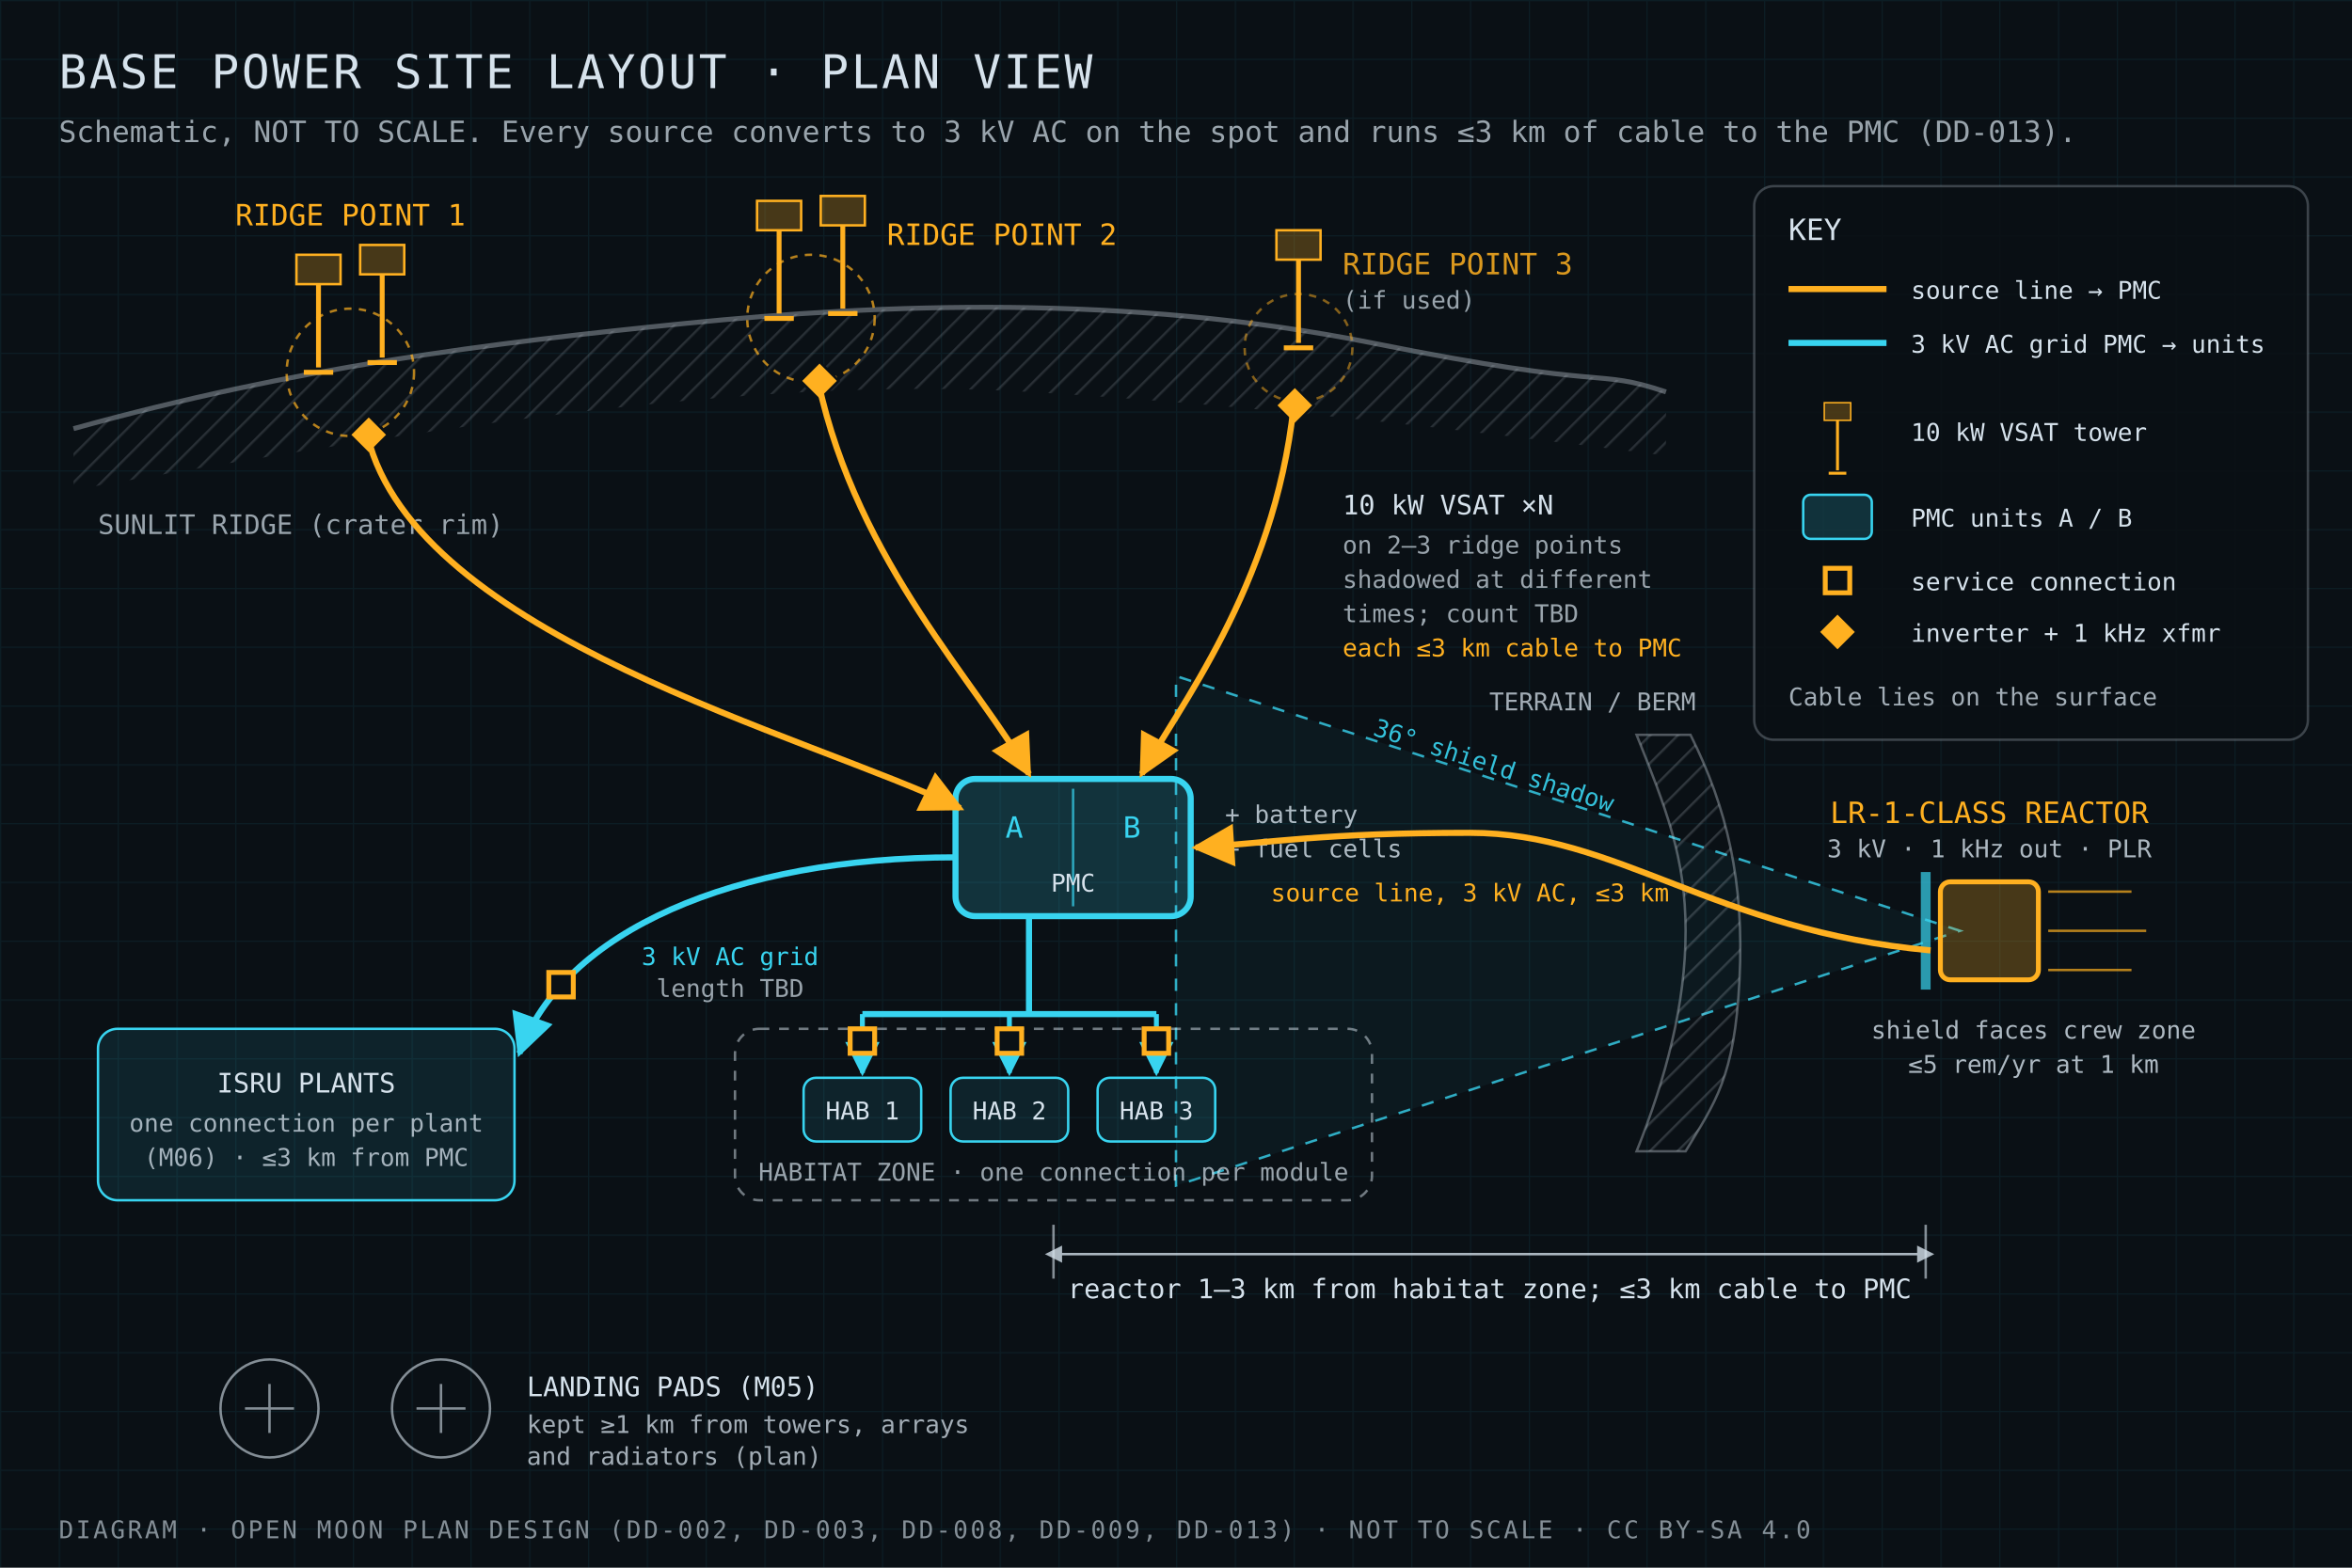
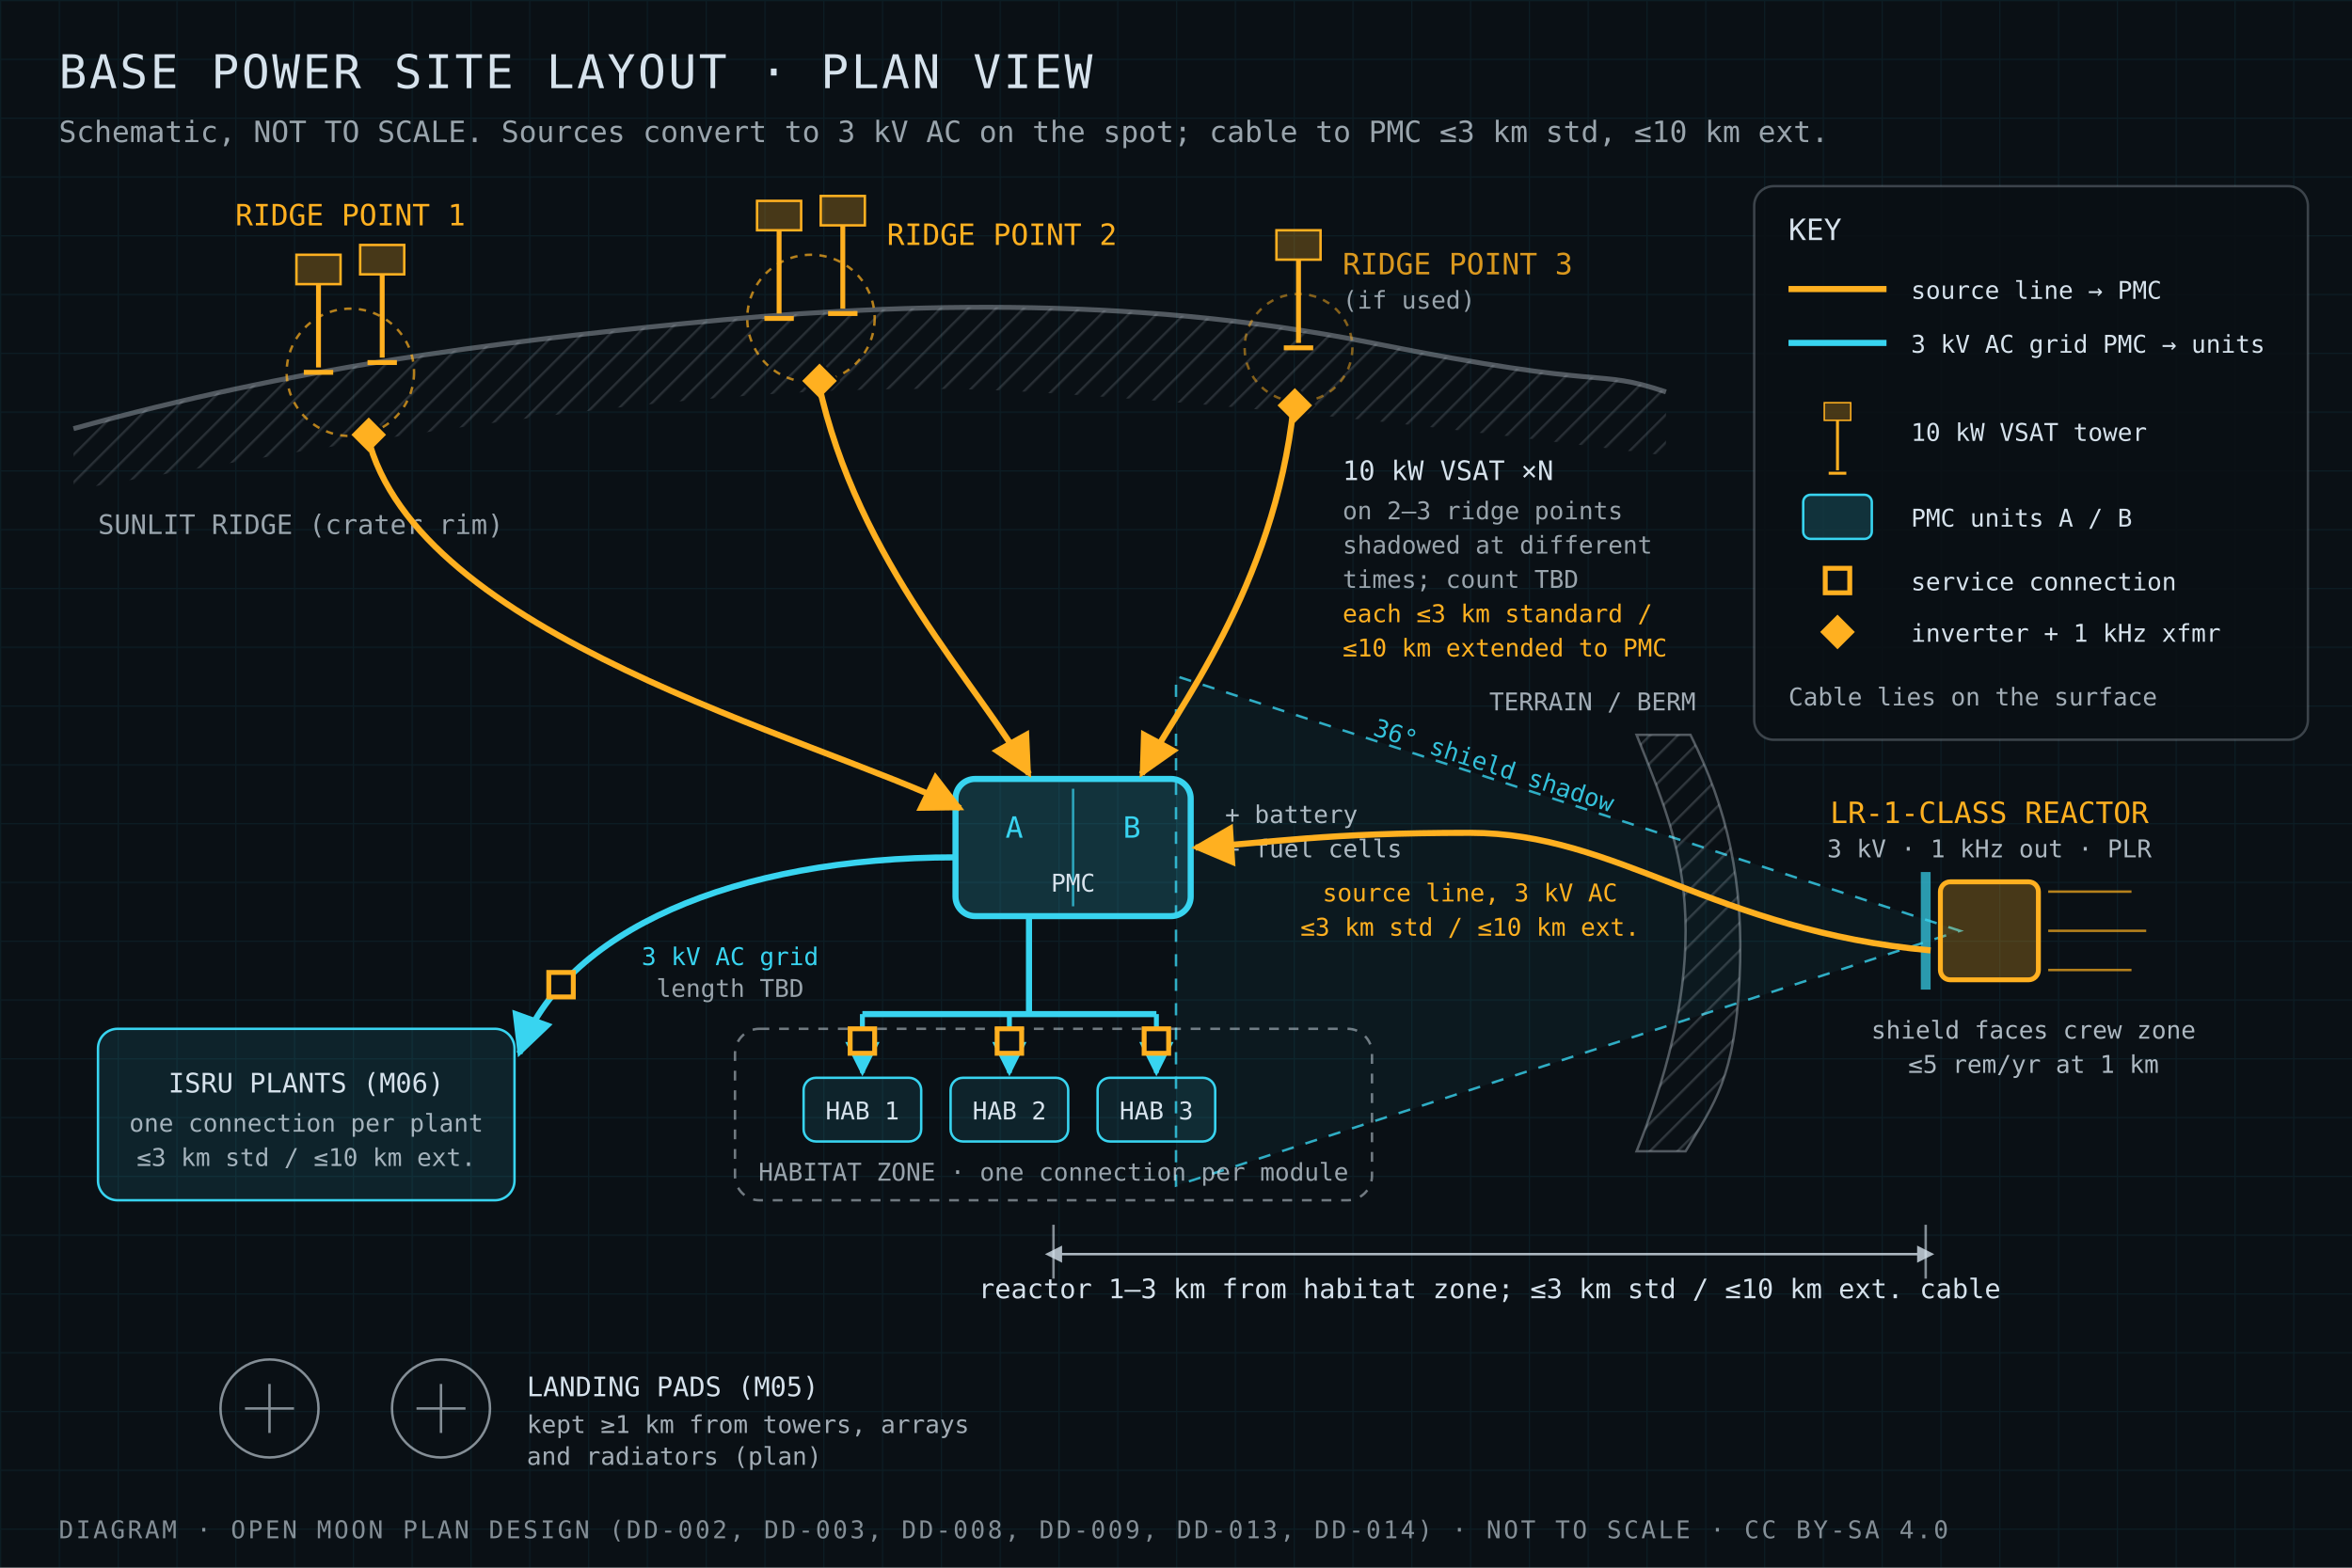
<svg xmlns="http://www.w3.org/2000/svg" viewBox="0 0 960 640" width="960" height="640" font-family="Share Tech Mono, monospace" role="img" aria-labelledby="t d">
  <defs>
    <pattern id="g" width="24" height="24" patternUnits="userSpaceOnUse">
      <path d="M24 0H0V24" fill="none" stroke="rgba(56,212,240,.07)" />
    </pattern>
    <pattern id="hill" width="8" height="8" patternUnits="userSpaceOnUse" patternTransform="rotate(45)">
      <path d="M0 0V8" stroke="rgba(214,226,236,.18)" stroke-width="2" />
    </pattern>
    <marker id="ah" viewBox="0 0 10 10" refX="9" refY="5" markerWidth="7" markerHeight="7" orient="auto">
      <path d="M0 0L10 5L0 10z" fill="#ffb020" />
    </marker>
    <marker id="ac" viewBox="0 0 10 10" refX="9" refY="5" markerWidth="7" markerHeight="7" orient="auto">
      <path d="M0 0L10 5L0 10z" fill="#38d4f0" />
    </marker>
    <marker id="dw" viewBox="0 0 10 10" refX="5" refY="5" markerWidth="7" markerHeight="7" orient="auto-start-reverse">
      <path d="M0 0L10 5L0 10z" fill="#d6e2ec" />
    </marker>
    <g id="tower">
      <path d="M0 0V-34" stroke="#ffb020" stroke-width="2" />
      <rect x="-9" y="-46" width="18" height="12" fill="rgba(255,176,32,.25)" stroke="#ffb020" />
      <path d="M-6 2H6" stroke="#ffb020" stroke-width="2" />
    </g>
  </defs>
  <rect width="960" height="640" fill="#0a1015" />
  <rect width="960" height="640" fill="url(#g)" />
  <text x="24" y="36" fill="#d6e2ec" font-size="19" letter-spacing="1">BASE POWER SITE LAYOUT · PLAN VIEW</text>
-   <text x="24" y="58" fill="#d6e2ec" font-size="12" opacity=".7">Schematic, NOT TO SCALE. Every source converts to 3 kV AC on the spot and runs ≤3 km of cable to the PMC (DD-013).</text>
+   <text x="24" y="58" fill="#d6e2ec" font-size="12" opacity=".7">Schematic, NOT TO SCALE. Sources convert to 3 kV AC on the spot; cable to PMC ≤3 km std, ≤10 km ext.</text>
  <path d="M30 175C120 150 200 140 280 132S460 120 560 140 650 150 680 160" fill="none" stroke="#d6e2ec" stroke-width="2" opacity=".35" />
  <path d="M30 175C120 150 200 140 280 132S460 120 560 140 650 150 680 160L680 186C600 176 520 166 420 160S200 170 30 200Z" fill="url(#hill)" opacity=".8" />
  <text x="40" y="218" fill="#d6e2ec" font-size="11" opacity=".7">SUNLIT RIDGE (crater rim)</text>
  <g>
    <use href="#tower" x="130" y="150" />
    <use href="#tower" x="156" y="146" />
    <circle cx="143" cy="152" r="26" fill="none" stroke="#ffb020" stroke-dasharray="3 3" opacity=".7" />
    <text x="143" y="92" fill="#ffb020" font-size="12" text-anchor="middle">RIDGE POINT 1</text>
    <use href="#tower" x="318" y="128" />
    <use href="#tower" x="344" y="126" />
    <circle cx="331" cy="130" r="26" fill="none" stroke="#ffb020" stroke-dasharray="3 3" opacity=".7" />
    <text x="362" y="100" fill="#ffb020" font-size="12">RIDGE POINT 2</text>
    <use href="#tower" x="530" y="140" />
    <circle cx="530" cy="142" r="22" fill="none" stroke="#ffb020" stroke-dasharray="3 3" opacity=".5" />
    <text x="548" y="112" fill="#ffb020" font-size="12" opacity=".85">RIDGE POINT 3</text>
    <text x="548" y="126" fill="#d6e2ec" font-size="10" opacity=".7">(if used)</text>
  </g>
-   <text x="548" y="210" fill="#d6e2ec" font-size="11">10 kW VSAT ×N</text>
-   <text x="548" y="226" fill="#d6e2ec" font-size="10" opacity=".7">on 2–3 ridge points</text>
-   <text x="548" y="240" fill="#d6e2ec" font-size="10" opacity=".7">shadowed at different</text>
-   <text x="548" y="254" fill="#d6e2ec" font-size="10" opacity=".7">times; count TBD</text>
-   <text x="548" y="268" fill="#ffb020" font-size="10">each ≤3 km cable to PMC</text>
+   <text x="548" y="196" fill="#d6e2ec" font-size="11">10 kW VSAT ×N</text>
+   <text x="548" y="212" fill="#d6e2ec" font-size="10" opacity=".7">on 2–3 ridge points</text>
+   <text x="548" y="226" fill="#d6e2ec" font-size="10" opacity=".7">shadowed at different</text>
+   <text x="548" y="240" fill="#d6e2ec" font-size="10" opacity=".7">times; count TBD</text>
+   <text x="548" y="254" fill="#ffb020" font-size="10">each ≤3 km standard /</text>
+   <text x="548" y="268" fill="#ffb020" font-size="10">≤10 km extended to PMC</text>
  <path d="M800 380L480 276L480 484Z" fill="rgba(56,212,240,.06)" stroke="#38d4f0" stroke-dasharray="5 5" opacity=".8" />
  <text x="560" y="300" fill="#38d4f0" font-size="10" opacity=".9" transform="rotate(18 560 300)">36° shield shadow</text>
  <path d="M690 300C705 330 712 360 710 400S700 450 688 470L668 470C680 440 688 410 688 380S680 330 668 300Z" fill="url(#hill)" stroke="#d6e2ec" stroke-opacity=".35" />
  <text x="650" y="290" fill="#d6e2ec" font-size="10" opacity=".75" text-anchor="middle">TERRAIN / BERM</text>
  <rect x="792" y="360" width="40" height="40" rx="4" fill="rgba(255,176,32,.25)" stroke="#ffb020" stroke-width="2" />
  <path d="M786 356V404" stroke="#38d4f0" stroke-width="4" opacity=".7" />
  <path d="M836 364H870M836 380H876M836 396H870" stroke="#ffb020" opacity=".7" />
  <text x="812" y="336" fill="#ffb020" font-size="12" text-anchor="middle">LR-1-CLASS REACTOR</text>
  <text x="812" y="350" fill="#d6e2ec" font-size="10" text-anchor="middle" opacity=".8">3 kV · 1 kHz out · PLR</text>
  <text x="830" y="424" fill="#d6e2ec" font-size="10" text-anchor="middle" opacity=".8">shield faces crew zone</text>
  <text x="830" y="438" fill="#d6e2ec" font-size="10" text-anchor="middle" opacity=".8">≤5 rem/yr at 1 km</text>
  <path d="M786 512H430" stroke="#d6e2ec" stroke-width="1" marker-start="url(#dw)" marker-end="url(#dw)" opacity=".8" />
  <path d="M786 500V522M430 500V522" stroke="#d6e2ec" opacity=".6" />
-   <text x="608" y="530" fill="#d6e2ec" font-size="11" text-anchor="middle">reactor 1–3 km from habitat zone; ≤3 km cable to PMC</text>
+   <text x="608" y="530" fill="#d6e2ec" font-size="11" text-anchor="middle">reactor 1–3 km from habitat zone; ≤3 km std / ≤10 km ext. cable</text>
  <rect x="300" y="420" width="260" height="70" rx="10" fill="none" stroke="#d6e2ec" stroke-dasharray="4 4" opacity=".5" />
  <text x="430" y="482" fill="#d6e2ec" font-size="10" text-anchor="middle" opacity=".7">HABITAT ZONE · one connection per module</text>
  <rect x="390" y="318" width="96" height="56" rx="8" fill="rgba(56,212,240,.18)" stroke="#38d4f0" stroke-width="2.5" />
  <path d="M438 322V370" stroke="#38d4f0" opacity=".7" />
  <text x="414" y="342" fill="#38d4f0" font-size="12" text-anchor="middle">A</text>
  <text x="462" y="342" fill="#38d4f0" font-size="12" text-anchor="middle">B</text>
  <text x="438" y="364" fill="#d6e2ec" font-size="10" text-anchor="middle">PMC</text>
  <text x="500" y="336" fill="#d6e2ec" font-size="10" opacity=".8">+ battery</text>
  <text x="500" y="350" fill="#d6e2ec" font-size="10" opacity=".8">+ fuel cells</text>
  <g font-size="10" fill="#d6e2ec" text-anchor="middle">
    <rect x="328" y="440" width="48" height="26" rx="5" fill="rgba(56,212,240,.10)" stroke="#38d4f0" />
    <text x="352" y="457">HAB 1</text>
    <rect x="388" y="440" width="48" height="26" rx="5" fill="rgba(56,212,240,.10)" stroke="#38d4f0" />
    <text x="412" y="457">HAB 2</text>
    <rect x="448" y="440" width="48" height="26" rx="5" fill="rgba(56,212,240,.10)" stroke="#38d4f0" />
    <text x="472" y="457">HAB 3</text>
  </g>
  <rect x="40" y="420" width="170" height="70" rx="8" fill="rgba(56,212,240,.10)" stroke="#38d4f0" />
-   <text x="125" y="446" fill="#d6e2ec" font-size="11" text-anchor="middle">ISRU PLANTS</text>
+   <text x="125" y="446" fill="#d6e2ec" font-size="11" text-anchor="middle">ISRU PLANTS (M06)</text>
  <text x="125" y="462" fill="#d6e2ec" font-size="10" text-anchor="middle" opacity=".75">one connection per plant</text>
-   <text x="125" y="476" fill="#d6e2ec" font-size="10" text-anchor="middle" opacity=".75">(M06) · ≤3 km from PMC</text>
+   <text x="125" y="476" fill="#d6e2ec" font-size="10" text-anchor="middle" opacity=".75">≤3 km std / ≤10 km ext.</text>
  <g fill="#ffb020" stroke="#0a1015" stroke-width="1">
    <rect x="145" y="172" width="11" height="11" transform="rotate(45 150.5 177.5)" />
    <rect x="329" y="150" width="11" height="11" transform="rotate(45 334.5 155.5)" />
    <rect x="523" y="160" width="11" height="11" transform="rotate(45 528.5 165.5)" />
  </g>
  <g stroke="#ffb020" stroke-width="2.5" fill="none" marker-end="url(#ah)">
    <path d="M150 178C170 260 330 300 392 330" />
    <path d="M334 156C350 230 400 280 420 316" />
    <path d="M528 166C520 240 480 290 466 316" />
    <path d="M788 388C700 380 660 340 600 340S520 344 488 346" />
  </g>
-   <text x="600" y="368" fill="#ffb020" font-size="10" text-anchor="middle">source line, 3 kV AC, ≤3 km</text>
+   <text x="600" y="368" fill="#ffb020" font-size="10" text-anchor="middle">source line, 3 kV AC</text>
+   <text x="600" y="382" fill="#ffb020" font-size="10" text-anchor="middle">≤3 km std / ≤10 km ext.</text>
  <g stroke="#38d4f0" stroke-width="2.5" fill="none" marker-end="url(#ac)">
    <path d="M390 350C300 350 230 380 212 430" />
  </g>
  <g stroke="#38d4f0" stroke-width="2.5" fill="none">
    <path d="M420 374V414" />
    <path d="M352 414H472" />
  </g>
  <g stroke="#38d4f0" stroke-width="2" fill="none" marker-end="url(#ac)">
    <path d="M352 414V438" />
    <path d="M412 414V438" />
    <path d="M472 414V438" />
  </g>
  <g fill="#0a1015" stroke="#ffb020" stroke-width="2">
    <rect x="347" y="420" width="10" height="10" />
    <rect x="407" y="420" width="10" height="10" />
    <rect x="467" y="420" width="10" height="10" />
    <rect x="224" y="397" width="10" height="10" />
  </g>
  <text x="298" y="394" fill="#38d4f0" font-size="10" text-anchor="middle">3 kV AC grid</text>
  <text x="298" y="407" fill="#d6e2ec" font-size="10" text-anchor="middle" opacity=".7">length TBD</text>
  <g fill="none" stroke="#d6e2ec" opacity=".6">
    <circle cx="110" cy="575" r="20" />
    <circle cx="180" cy="575" r="20" />
    <path d="M100 575H120M110 565V585M170 575H190M180 565V585" />
  </g>
  <text x="215" y="570" fill="#d6e2ec" font-size="11">LANDING PADS (M05)</text>
  <text x="215" y="585" fill="#d6e2ec" font-size="10" opacity=".75">kept ≥1 km from towers, arrays</text>
  <text x="215" y="598" fill="#d6e2ec" font-size="10" opacity=".75">and radiators (plan)</text>
  <rect x="716" y="76" width="226" height="226" rx="8" fill="rgba(10,16,21,.85)" stroke="#d6e2ec" stroke-opacity=".25" />
  <text x="730" y="98" fill="#d6e2ec" font-size="12">KEY</text>
  <path d="M730 118H770" stroke="#ffb020" stroke-width="2.5" />
  <text x="780" y="122" fill="#d6e2ec" font-size="10">source line → PMC</text>
  <path d="M730 140H770" stroke="#38d4f0" stroke-width="2.5" />
  <text x="780" y="144" fill="#d6e2ec" font-size="10">3 kV AC grid PMC → units</text>
  <use href="#tower" transform="translate(750 192) scale(.6)" />
  <text x="780" y="180" fill="#d6e2ec" font-size="10">10 kW VSAT tower</text>
  <rect x="736" y="202" width="28" height="18" rx="3" fill="rgba(56,212,240,.18)" stroke="#38d4f0" />
  <text x="780" y="215" fill="#d6e2ec" font-size="10">PMC units A / B</text>
  <rect x="745" y="232" width="10" height="10" fill="#0a1015" stroke="#ffb020" stroke-width="2" />
  <text x="780" y="241" fill="#d6e2ec" font-size="10">service connection</text>
  <rect x="745" y="253" width="10" height="10" fill="#ffb020" transform="rotate(45 750 258)" />
  <text x="780" y="262" fill="#d6e2ec" font-size="10">inverter + 1 kHz xfmr</text>
  <text x="730" y="288" fill="#d6e2ec" font-size="10" opacity=".75">Cable lies on the surface</text>
-   <text x="24" y="628" fill="#d6e2ec" font-size="10" opacity=".6" letter-spacing="1">DIAGRAM · OPEN MOON PLAN DESIGN (DD-002, DD-003, DD-008, DD-009, DD-013) · NOT TO SCALE · CC BY-SA 4.0</text>
+   <text x="24" y="628" fill="#d6e2ec" font-size="10" opacity=".6" letter-spacing="1">DIAGRAM · OPEN MOON PLAN DESIGN (DD-002, DD-003, DD-008, DD-009, DD-013, DD-014) · NOT TO SCALE · CC BY-SA 4.0</text>
</svg>
